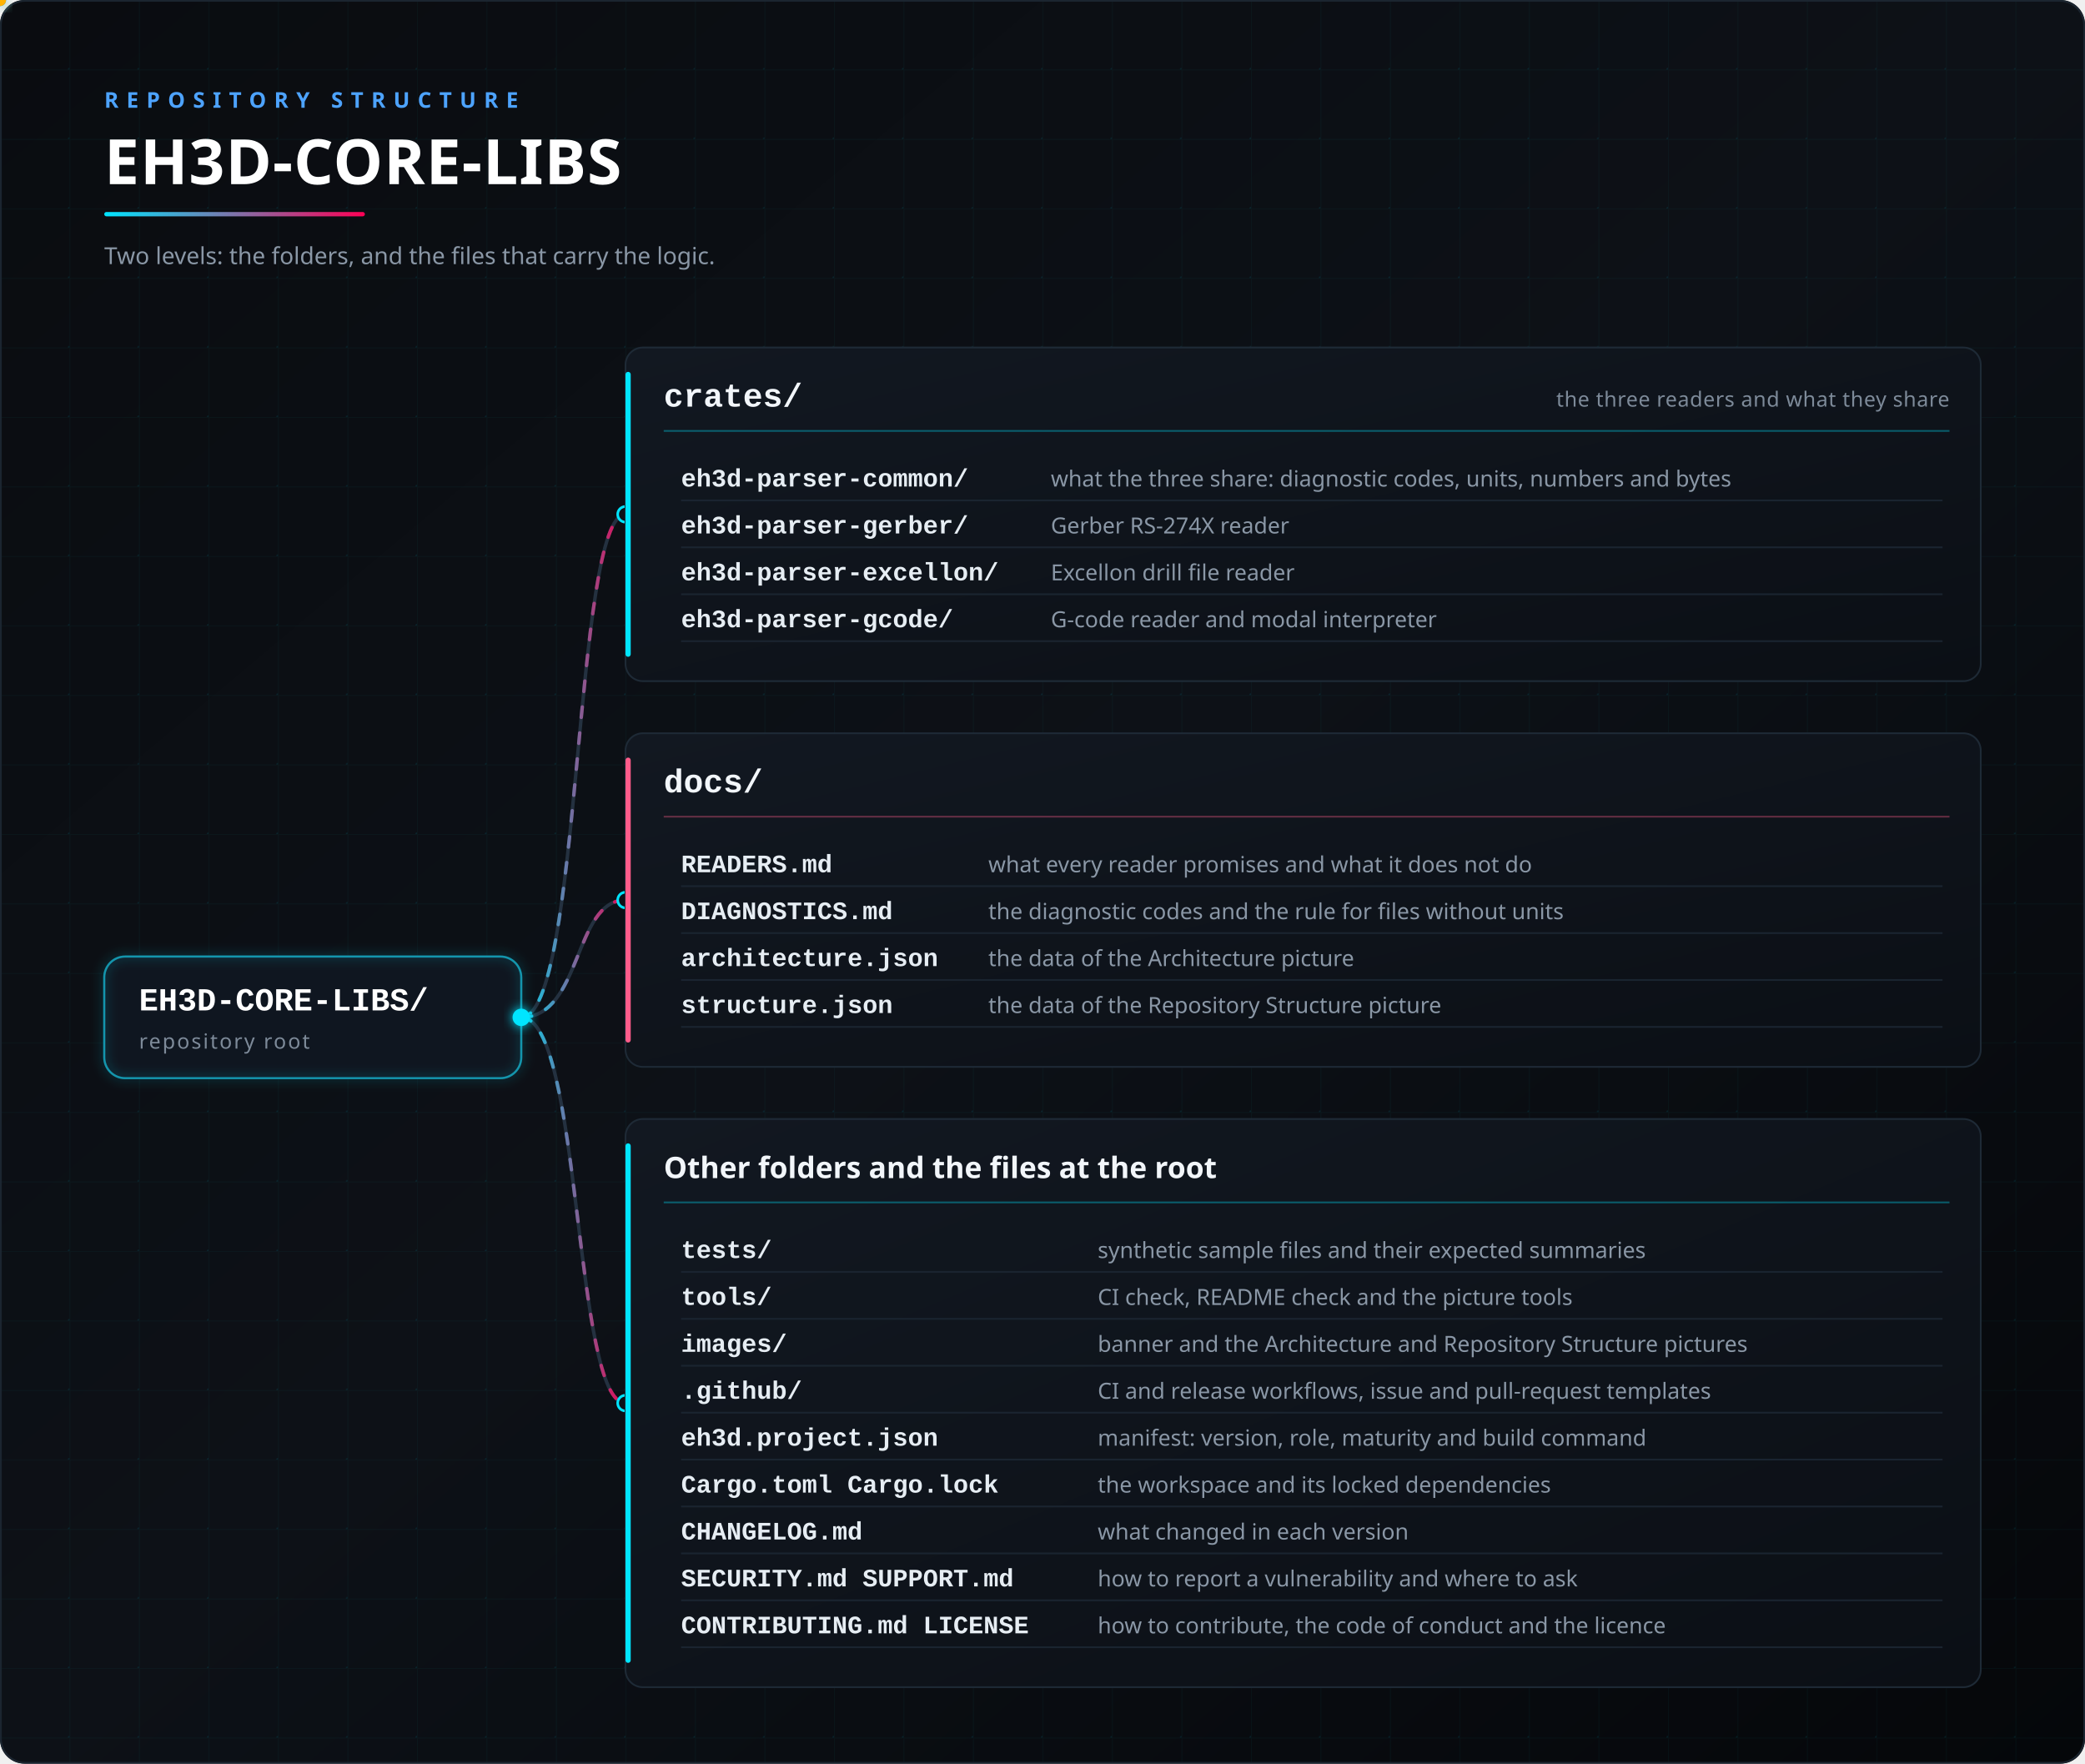
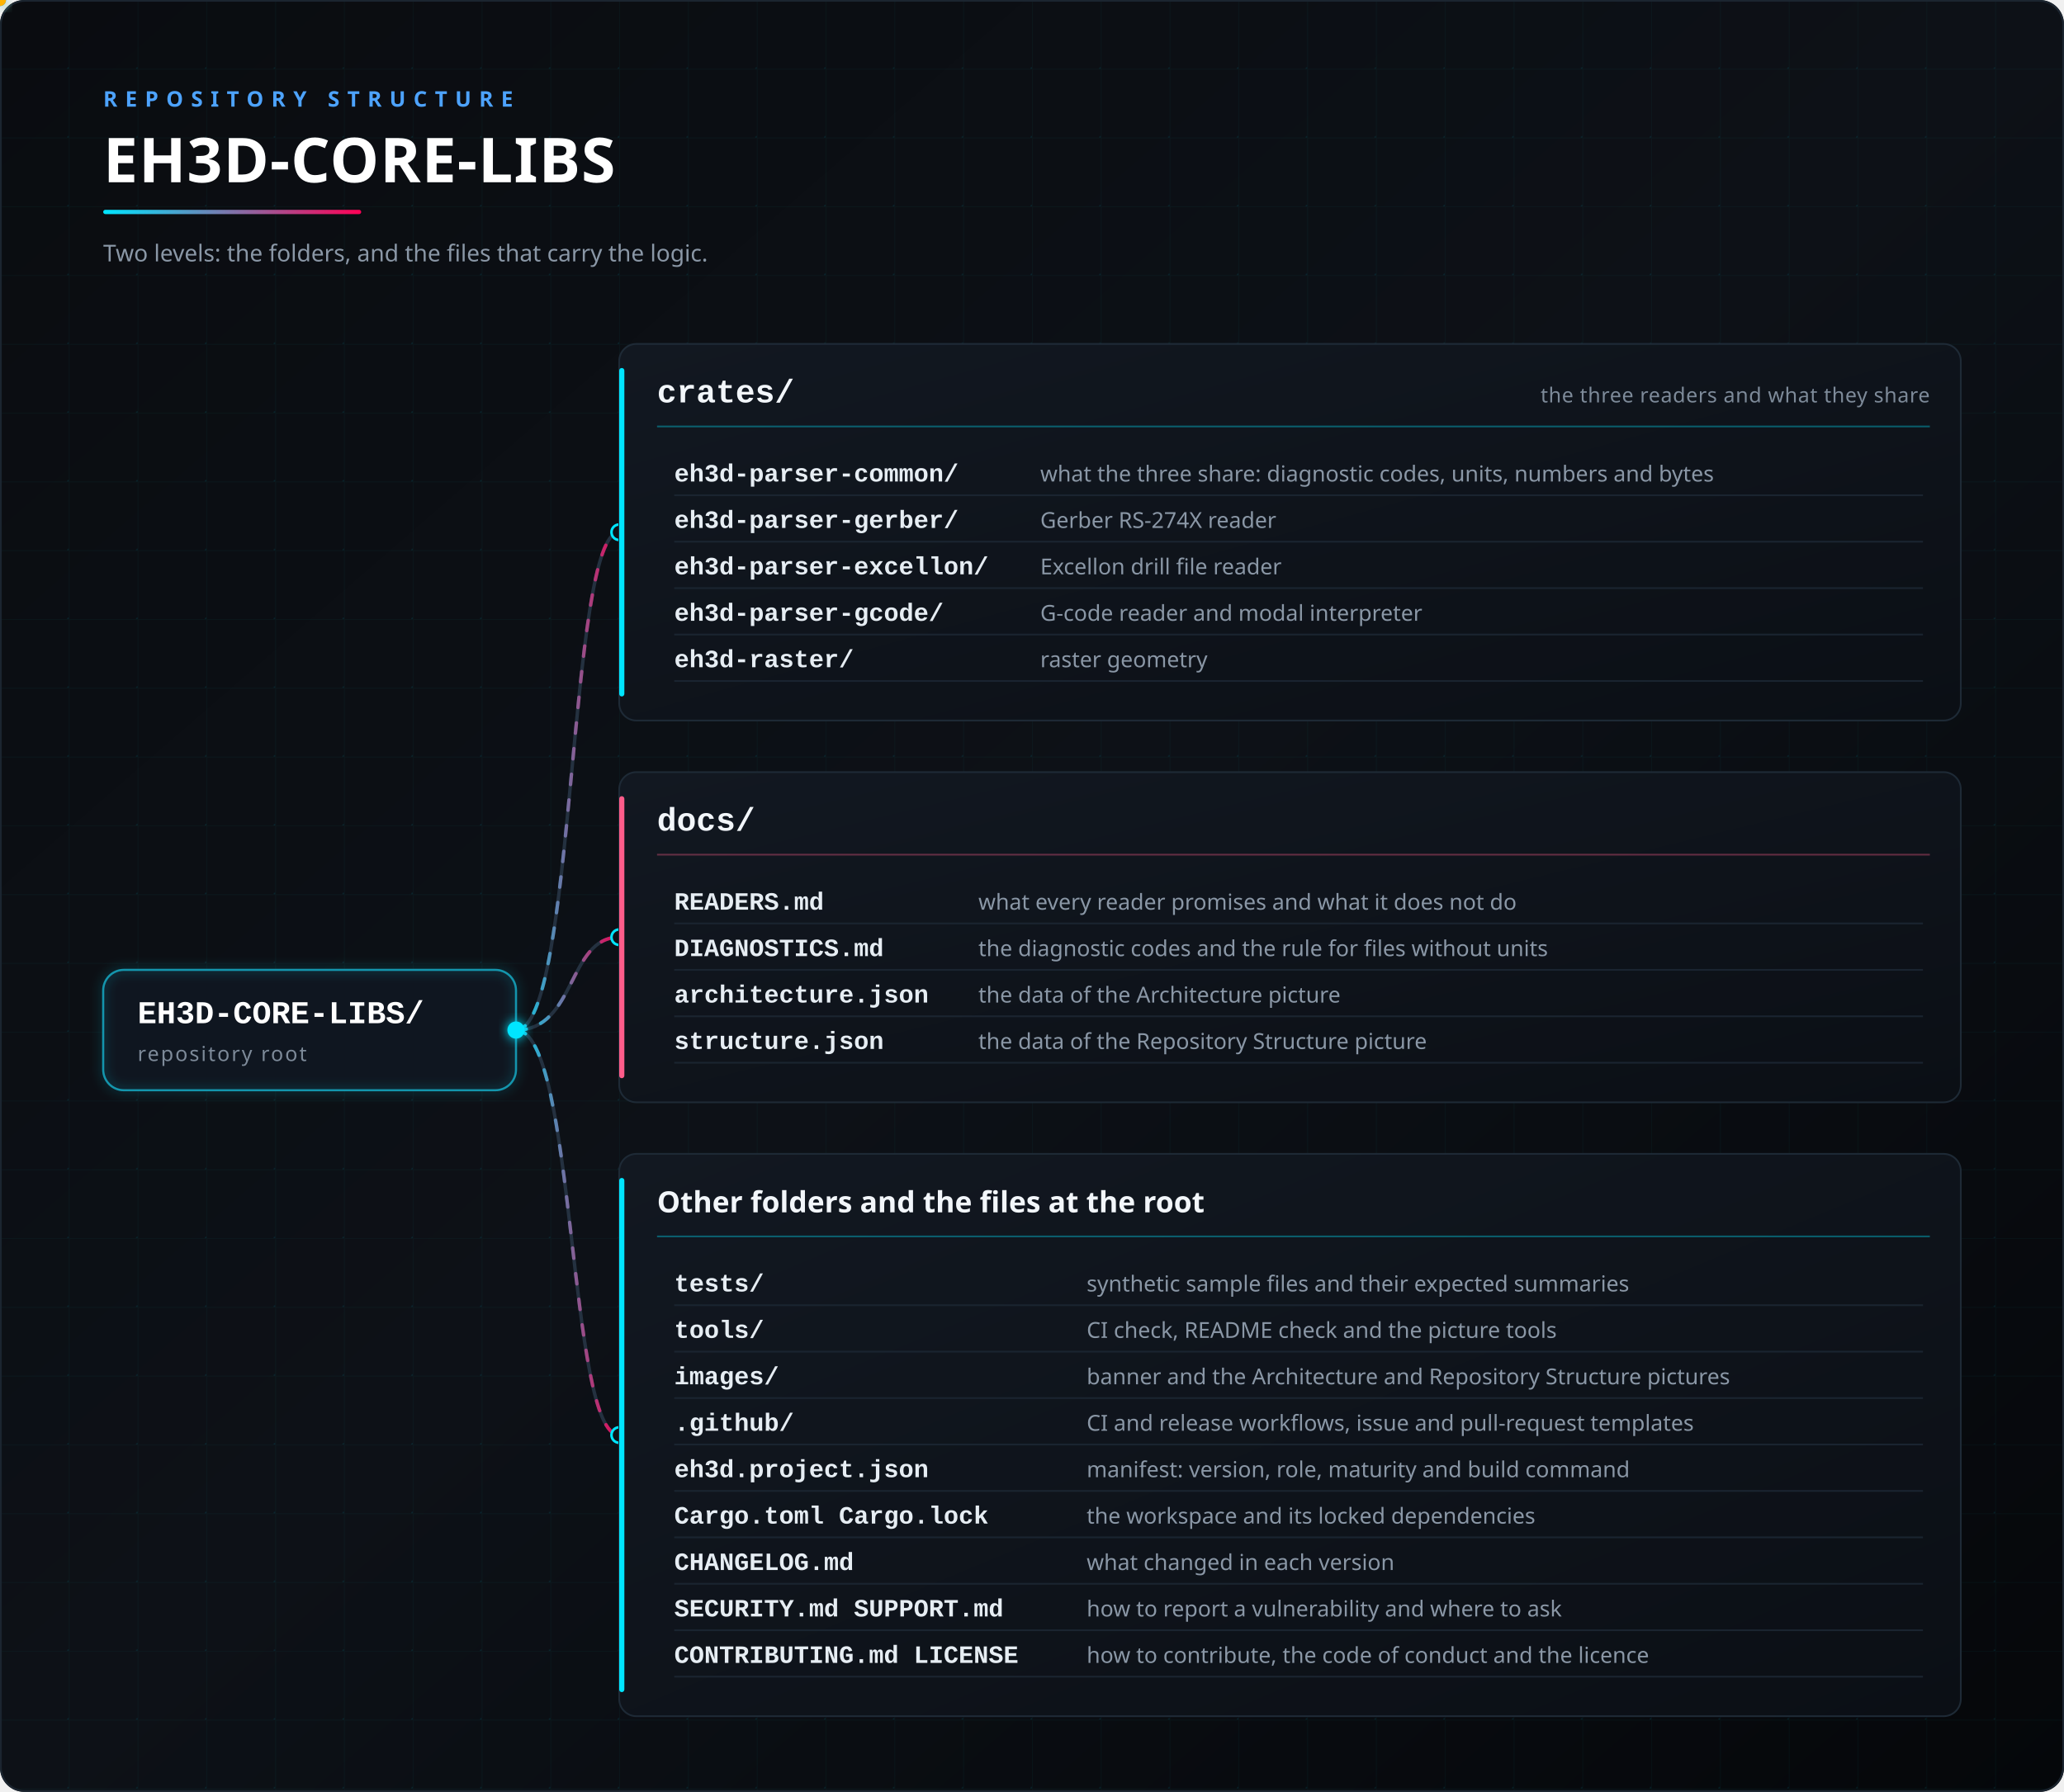
- <svg xmlns="http://www.w3.org/2000/svg" viewBox="0 0 1200 1015" width="100%" role="img" aria-labelledby="t d">
+ <svg xmlns="http://www.w3.org/2000/svg" viewBox="0 0 1200 1042" width="100%" role="img" aria-labelledby="t d">
  <defs>
    <linearGradient id="bg" x1="0" y1="0" x2="1" y2="1">
      <stop offset="0" stop-color="#0A0C10" />
      <stop offset="0.5" stop-color="#0D1117" />
      <stop offset="1" stop-color="#05070A" />
    </linearGradient>
    <linearGradient id="card" x1="0" y1="0" x2="1" y2="1">
      <stop offset="0" stop-color="#121821" />
      <stop offset="1" stop-color="#0B0F15" />
    </linearGradient>
    <linearGradient id="line" x1="0" y1="0" x2="1" y2="0">
      <stop offset="0" stop-color="#00E5FF" />
      <stop offset="1" stop-color="#FF0055" />
    </linearGradient>
    <filter id="glow" x="-50%" y="-50%" width="200%" height="200%">
      <feGaussianBlur stdDeviation="3" result="b" />
      <feMerge>
        <feMergeNode in="b" />
        <feMergeNode in="SourceGraphic" />
      </feMerge>
    </filter>
    <pattern id="grid" width="40" height="40" patternUnits="userSpaceOnUse">
      <path d="M40 0H0V40" fill="none" stroke="#00E5FF" stroke-opacity="0.035" />
      <circle cx="40" cy="40" r="1" fill="#00E5FF" fill-opacity="0.09" />
    </pattern>
  </defs>
-   <rect width="1200" height="1015" rx="14" fill="url(#bg)" />
-   <rect width="1200" height="1015" rx="14" fill="url(#grid)" />
-   <rect x="0.5" y="0.5" width="1199" height="1014" rx="14" fill="none" stroke="#1B2530" />
+   <rect width="1200" height="1042" rx="14" fill="url(#bg)" />
+   <rect width="1200" height="1042" rx="14" fill="url(#grid)" />
+   <rect x="0.5" y="0.5" width="1199" height="1041" rx="14" fill="none" stroke="#1B2530" />
  <text x="60" y="62" font-family="'Segoe UI','Noto Sans','Noto Sans CJK SC','Microsoft YaHei','Yu Gothic','Helvetica Neue',Helvetica,Arial,sans-serif" font-size="12.5" font-weight="600" fill="#4DA3FF" text-anchor="start" letter-spacing="4.5">REPOSITORY STRUCTURE</text>
  <text x="60" y="106" font-family="'Segoe UI','Noto Sans','Noto Sans CJK SC','Microsoft YaHei','Yu Gothic','Helvetica Neue',Helvetica,Arial,sans-serif" font-size="36" font-weight="700" fill="#FFFFFF" text-anchor="start" letter-spacing="0.5">EH3D-CORE-LIBS</text>
  <rect x="60" y="122" width="150" height="2.5" rx="1.25" fill="url(#line)">
    <animate attributeName="width" values="40;150;150" keyTimes="0;0.4;1" dur="3s" repeatCount="indefinite" />
  </rect>
  <text x="60" y="152" font-family="'Segoe UI','Noto Sans','Noto Sans CJK SC','Microsoft YaHei','Yu Gothic','Helvetica Neue',Helvetica,Arial,sans-serif" font-size="13.5" font-weight="400" fill="#8A97A6" text-anchor="start">Two levels: the folders, and the files that carry the logic.</text>
-   <path id="c0" d="M300,585.5 C335,585.5 330,296 360,296" fill="none" stroke="#243140" stroke-width="2" />
-   <path d="M300,585.5 C335,585.5 330,296 360,296" fill="none" stroke="url(#line)" stroke-width="2" stroke-linecap="round" stroke-dasharray="6 9" opacity="0.9">
+   <path id="c0" d="M300,599 C335,599 330,309.5 360,309.5" fill="none" stroke="#243140" stroke-width="2" />
+   <path d="M300,599 C335,599 330,309.5 360,309.5" fill="none" stroke="url(#line)" stroke-width="2" stroke-linecap="round" stroke-dasharray="6 9" opacity="0.9">
    <animate attributeName="stroke-dashoffset" from="0" to="-30" dur="1.6s" repeatCount="indefinite" />
  </path>
-   <circle cx="360" cy="296" r="4.5" fill="#0D1117" stroke="#00E5FF" stroke-width="1.5" />
-   <path id="c1" d="M300,585.5 C335,585.5 330,518 360,518" fill="none" stroke="#243140" stroke-width="2" />
-   <path d="M300,585.5 C335,585.5 330,518 360,518" fill="none" stroke="url(#line)" stroke-width="2" stroke-linecap="round" stroke-dasharray="6 9" opacity="0.9">
+   <circle cx="360" cy="309.5" r="4.5" fill="#0D1117" stroke="#00E5FF" stroke-width="1.5" />
+   <path id="c1" d="M300,599 C335,599 330,545 360,545" fill="none" stroke="#243140" stroke-width="2" />
+   <path d="M300,599 C335,599 330,545 360,545" fill="none" stroke="url(#line)" stroke-width="2" stroke-linecap="round" stroke-dasharray="6 9" opacity="0.9">
    <animate attributeName="stroke-dashoffset" from="0" to="-30" dur="1.6s" repeatCount="indefinite" />
  </path>
-   <circle cx="360" cy="518" r="4.5" fill="#0D1117" stroke="#00E5FF" stroke-width="1.5" />
-   <path id="c2" d="M300,585.5 C335,585.5 330,807.5 360,807.5" fill="none" stroke="#243140" stroke-width="2" />
-   <path d="M300,585.5 C335,585.5 330,807.5 360,807.5" fill="none" stroke="url(#line)" stroke-width="2" stroke-linecap="round" stroke-dasharray="6 9" opacity="0.9">
+   <circle cx="360" cy="545" r="4.5" fill="#0D1117" stroke="#00E5FF" stroke-width="1.5" />
+   <path id="c2" d="M300,599 C335,599 330,834.5 360,834.5" fill="none" stroke="#243140" stroke-width="2" />
+   <path d="M300,599 C335,599 330,834.5 360,834.5" fill="none" stroke="url(#line)" stroke-width="2" stroke-linecap="round" stroke-dasharray="6 9" opacity="0.9">
    <animate attributeName="stroke-dashoffset" from="0" to="-30" dur="1.6s" repeatCount="indefinite" />
  </path>
-   <circle cx="360" cy="807.5" r="4.5" fill="#0D1117" stroke="#00E5FF" stroke-width="1.5" />
+   <circle cx="360" cy="834.5" r="4.5" fill="#0D1117" stroke="#00E5FF" stroke-width="1.5" />
  <circle r="3.5" fill="#00E5FF" filter="url(#glow)">
    <animateMotion dur="3.4s" repeatCount="indefinite">
      <mpath href="#c0" />
    </animateMotion>
  </circle>
  <circle r="3.5" fill="#4DA3FF" filter="url(#glow)">
    <animateMotion dur="4.2s" repeatCount="indefinite">
      <mpath href="#c1" />
    </animateMotion>
  </circle>
  <circle r="3.5" fill="#FFB300" filter="url(#glow)">
    <animateMotion dur="5.0s" repeatCount="indefinite">
      <mpath href="#c2" />
    </animateMotion>
  </circle>
-   <rect x="60" y="550.5" width="240" height="70" rx="12" fill="#0F1620" stroke="#2A3A4C" stroke-width="1.2" />
-   <rect x="60" y="550.5" width="240" height="70" rx="12" fill="none" stroke="#00E5FF" stroke-opacity="0.5" stroke-width="1.2" filter="url(#glow)">
+   <rect x="60" y="564" width="240" height="70" rx="12" fill="#0F1620" stroke="#2A3A4C" stroke-width="1.2" />
+   <rect x="60" y="564" width="240" height="70" rx="12" fill="none" stroke="#00E5FF" stroke-opacity="0.5" stroke-width="1.2" filter="url(#glow)">
    <animate attributeName="stroke-opacity" values="0.15;0.6;0.15" dur="3.6s" repeatCount="indefinite" />
  </rect>
-   <text x="80" y="581.5" font-family="'JetBrains Mono','Cascadia Code','SFMono-Regular',Consolas,'Liberation Mono',monospace" font-size="18.5" font-weight="700" fill="#FFFFFF" text-anchor="start">EH3D-CORE-LIBS/</text>
-   <text x="80" y="603.5" font-family="'Segoe UI','Noto Sans','Noto Sans CJK SC','Microsoft YaHei','Yu Gothic','Helvetica Neue',Helvetica,Arial,sans-serif" font-size="12" font-weight="400" fill="#7D8A99" text-anchor="start" letter-spacing="1">repository root</text>
-   <circle cx="300" cy="585.5" r="5" fill="#00E5FF" filter="url(#glow)" />
-   <rect x="360" y="200" width="780" height="192" rx="10" fill="url(#card)" stroke="#1E2A36" stroke-width="1" />
-   <rect x="360" y="214" width="3" height="164" rx="1.5" fill="#00E5FF">
+   <text x="80" y="595" font-family="'JetBrains Mono','Cascadia Code','SFMono-Regular',Consolas,'Liberation Mono',monospace" font-size="18.5" font-weight="700" fill="#FFFFFF" text-anchor="start">EH3D-CORE-LIBS/</text>
+   <text x="80" y="617" font-family="'Segoe UI','Noto Sans','Noto Sans CJK SC','Microsoft YaHei','Yu Gothic','Helvetica Neue',Helvetica,Arial,sans-serif" font-size="12" font-weight="400" fill="#7D8A99" text-anchor="start" letter-spacing="1">repository root</text>
+   <circle cx="300" cy="599" r="5" fill="#00E5FF" filter="url(#glow)" />
+   <rect x="360" y="200" width="780" height="219" rx="10" fill="url(#card)" stroke="#1E2A36" stroke-width="1" />
+   <rect x="360" y="214" width="3" height="191" rx="1.5" fill="#00E5FF">
    <animate attributeName="opacity" values="0.55;1;0.55" dur="4s" begin="0s" repeatCount="indefinite" />
  </rect>
  <text x="382" y="234" font-family="'JetBrains Mono','Cascadia Code','SFMono-Regular',Consolas,'Liberation Mono',monospace" font-size="19" font-weight="700" fill="#F2F6FA" text-anchor="start">crates/</text>
  <text x="1122" y="234" font-family="'Segoe UI','Noto Sans','Noto Sans CJK SC','Microsoft YaHei','Yu Gothic','Helvetica Neue',Helvetica,Arial,sans-serif" font-size="12" font-weight="400" fill="#7D8A99" text-anchor="end" letter-spacing="0.3">the three readers and what they share</text>
  <line x1="382" y1="248" x2="1122" y2="248" stroke="#00E5FF" stroke-opacity="0.35" stroke-width="1" />
  <text x="392" y="280" font-family="'JetBrains Mono','Cascadia Code','SFMono-Regular',Consolas,'Liberation Mono',monospace" font-size="14.5" font-weight="600" fill="#E6EDF3" text-anchor="start">eh3d-parser-common/</text>
  <text x="604.79" y="280" font-family="'Segoe UI','Noto Sans','Noto Sans CJK SC','Microsoft YaHei','Yu Gothic','Helvetica Neue',Helvetica,Arial,sans-serif" font-size="12.8" font-weight="400" fill="#8A97A6" text-anchor="start">what the three share: diagnostic codes, units, numbers and bytes</text>
  <line x1="392" y1="288" x2="1118" y2="288" stroke="#1A2430" stroke-width="1" />
  <text x="392" y="307" font-family="'JetBrains Mono','Cascadia Code','SFMono-Regular',Consolas,'Liberation Mono',monospace" font-size="14.5" font-weight="600" fill="#E6EDF3" text-anchor="start">eh3d-parser-gerber/</text>
  <text x="604.79" y="307" font-family="'Segoe UI','Noto Sans','Noto Sans CJK SC','Microsoft YaHei','Yu Gothic','Helvetica Neue',Helvetica,Arial,sans-serif" font-size="12.8" font-weight="400" fill="#8A97A6" text-anchor="start">Gerber RS-274X reader</text>
  <line x1="392" y1="315" x2="1118" y2="315" stroke="#1A2430" stroke-width="1" />
  <text x="392" y="334" font-family="'JetBrains Mono','Cascadia Code','SFMono-Regular',Consolas,'Liberation Mono',monospace" font-size="14.5" font-weight="600" fill="#E6EDF3" text-anchor="start">eh3d-parser-excellon/</text>
  <text x="604.79" y="334" font-family="'Segoe UI','Noto Sans','Noto Sans CJK SC','Microsoft YaHei','Yu Gothic','Helvetica Neue',Helvetica,Arial,sans-serif" font-size="12.8" font-weight="400" fill="#8A97A6" text-anchor="start">Excellon drill file reader</text>
  <line x1="392" y1="342" x2="1118" y2="342" stroke="#1A2430" stroke-width="1" />
  <text x="392" y="361" font-family="'JetBrains Mono','Cascadia Code','SFMono-Regular',Consolas,'Liberation Mono',monospace" font-size="14.5" font-weight="600" fill="#E6EDF3" text-anchor="start">eh3d-parser-gcode/</text>
  <text x="604.79" y="361" font-family="'Segoe UI','Noto Sans','Noto Sans CJK SC','Microsoft YaHei','Yu Gothic','Helvetica Neue',Helvetica,Arial,sans-serif" font-size="12.8" font-weight="400" fill="#8A97A6" text-anchor="start">G-code reader and modal interpreter</text>
  <line x1="392" y1="369" x2="1118" y2="369" stroke="#1A2430" stroke-width="1" />
-   <rect x="360" y="422" width="780" height="192" rx="10" fill="url(#card)" stroke="#1E2A36" stroke-width="1" />
-   <rect x="360" y="436" width="3" height="164" rx="1.5" fill="#FF5C8A">
+   <text x="392" y="388" font-family="'JetBrains Mono','Cascadia Code','SFMono-Regular',Consolas,'Liberation Mono',monospace" font-size="14.5" font-weight="600" fill="#E6EDF3" text-anchor="start">eh3d-raster/</text>
+   <text x="604.79" y="388" font-family="'Segoe UI','Noto Sans','Noto Sans CJK SC','Microsoft YaHei','Yu Gothic','Helvetica Neue',Helvetica,Arial,sans-serif" font-size="12.8" font-weight="400" fill="#8A97A6" text-anchor="start">raster geometry</text>
+   <line x1="392" y1="396" x2="1118" y2="396" stroke="#1A2430" stroke-width="1" />
+   <rect x="360" y="449" width="780" height="192" rx="10" fill="url(#card)" stroke="#1E2A36" stroke-width="1" />
+   <rect x="360" y="463" width="3" height="164" rx="1.5" fill="#FF5C8A">
    <animate attributeName="opacity" values="0.55;1;0.55" dur="4s" begin="0.6s" repeatCount="indefinite" />
  </rect>
-   <text x="382" y="456" font-family="'JetBrains Mono','Cascadia Code','SFMono-Regular',Consolas,'Liberation Mono',monospace" font-size="19" font-weight="700" fill="#F2F6FA" text-anchor="start">docs/</text>
-   <line x1="382" y1="470" x2="1122" y2="470" stroke="#FF5C8A" stroke-opacity="0.35" stroke-width="1" />
-   <text x="392" y="502" font-family="'JetBrains Mono','Cascadia Code','SFMono-Regular',Consolas,'Liberation Mono',monospace" font-size="14.5" font-weight="600" fill="#E6EDF3" text-anchor="start">READERS.md</text>
-   <text x="568.83" y="502" font-family="'Segoe UI','Noto Sans','Noto Sans CJK SC','Microsoft YaHei','Yu Gothic','Helvetica Neue',Helvetica,Arial,sans-serif" font-size="12.8" font-weight="400" fill="#8A97A6" text-anchor="start">what every reader promises and what it does not do</text>
-   <line x1="392" y1="510" x2="1118" y2="510" stroke="#1A2430" stroke-width="1" />
-   <text x="392" y="529" font-family="'JetBrains Mono','Cascadia Code','SFMono-Regular',Consolas,'Liberation Mono',monospace" font-size="14.5" font-weight="600" fill="#E6EDF3" text-anchor="start">DIAGNOSTICS.md</text>
-   <text x="568.83" y="529" font-family="'Segoe UI','Noto Sans','Noto Sans CJK SC','Microsoft YaHei','Yu Gothic','Helvetica Neue',Helvetica,Arial,sans-serif" font-size="12.8" font-weight="400" fill="#8A97A6" text-anchor="start">the diagnostic codes and the rule for files without units</text>
+   <text x="382" y="483" font-family="'JetBrains Mono','Cascadia Code','SFMono-Regular',Consolas,'Liberation Mono',monospace" font-size="19" font-weight="700" fill="#F2F6FA" text-anchor="start">docs/</text>
+   <line x1="382" y1="497" x2="1122" y2="497" stroke="#FF5C8A" stroke-opacity="0.35" stroke-width="1" />
+   <text x="392" y="529" font-family="'JetBrains Mono','Cascadia Code','SFMono-Regular',Consolas,'Liberation Mono',monospace" font-size="14.5" font-weight="600" fill="#E6EDF3" text-anchor="start">READERS.md</text>
+   <text x="568.83" y="529" font-family="'Segoe UI','Noto Sans','Noto Sans CJK SC','Microsoft YaHei','Yu Gothic','Helvetica Neue',Helvetica,Arial,sans-serif" font-size="12.8" font-weight="400" fill="#8A97A6" text-anchor="start">what every reader promises and what it does not do</text>
  <line x1="392" y1="537" x2="1118" y2="537" stroke="#1A2430" stroke-width="1" />
-   <text x="392" y="556" font-family="'JetBrains Mono','Cascadia Code','SFMono-Regular',Consolas,'Liberation Mono',monospace" font-size="14.5" font-weight="600" fill="#E6EDF3" text-anchor="start">architecture.json</text>
-   <text x="568.83" y="556" font-family="'Segoe UI','Noto Sans','Noto Sans CJK SC','Microsoft YaHei','Yu Gothic','Helvetica Neue',Helvetica,Arial,sans-serif" font-size="12.8" font-weight="400" fill="#8A97A6" text-anchor="start">the data of the Architecture picture</text>
+   <text x="392" y="556" font-family="'JetBrains Mono','Cascadia Code','SFMono-Regular',Consolas,'Liberation Mono',monospace" font-size="14.5" font-weight="600" fill="#E6EDF3" text-anchor="start">DIAGNOSTICS.md</text>
+   <text x="568.83" y="556" font-family="'Segoe UI','Noto Sans','Noto Sans CJK SC','Microsoft YaHei','Yu Gothic','Helvetica Neue',Helvetica,Arial,sans-serif" font-size="12.8" font-weight="400" fill="#8A97A6" text-anchor="start">the diagnostic codes and the rule for files without units</text>
  <line x1="392" y1="564" x2="1118" y2="564" stroke="#1A2430" stroke-width="1" />
-   <text x="392" y="583" font-family="'JetBrains Mono','Cascadia Code','SFMono-Regular',Consolas,'Liberation Mono',monospace" font-size="14.5" font-weight="600" fill="#E6EDF3" text-anchor="start">structure.json</text>
-   <text x="568.83" y="583" font-family="'Segoe UI','Noto Sans','Noto Sans CJK SC','Microsoft YaHei','Yu Gothic','Helvetica Neue',Helvetica,Arial,sans-serif" font-size="12.8" font-weight="400" fill="#8A97A6" text-anchor="start">the data of the Repository Structure picture</text>
+   <text x="392" y="583" font-family="'JetBrains Mono','Cascadia Code','SFMono-Regular',Consolas,'Liberation Mono',monospace" font-size="14.5" font-weight="600" fill="#E6EDF3" text-anchor="start">architecture.json</text>
+   <text x="568.83" y="583" font-family="'Segoe UI','Noto Sans','Noto Sans CJK SC','Microsoft YaHei','Yu Gothic','Helvetica Neue',Helvetica,Arial,sans-serif" font-size="12.8" font-weight="400" fill="#8A97A6" text-anchor="start">the data of the Architecture picture</text>
  <line x1="392" y1="591" x2="1118" y2="591" stroke="#1A2430" stroke-width="1" />
-   <rect x="360" y="644" width="780" height="327" rx="10" fill="url(#card)" stroke="#1E2A36" stroke-width="1" />
-   <rect x="360" y="658" width="3" height="299" rx="1.5" fill="#00E5FF">
+   <text x="392" y="610" font-family="'JetBrains Mono','Cascadia Code','SFMono-Regular',Consolas,'Liberation Mono',monospace" font-size="14.5" font-weight="600" fill="#E6EDF3" text-anchor="start">structure.json</text>
+   <text x="568.83" y="610" font-family="'Segoe UI','Noto Sans','Noto Sans CJK SC','Microsoft YaHei','Yu Gothic','Helvetica Neue',Helvetica,Arial,sans-serif" font-size="12.8" font-weight="400" fill="#8A97A6" text-anchor="start">the data of the Repository Structure picture</text>
+   <line x1="392" y1="618" x2="1118" y2="618" stroke="#1A2430" stroke-width="1" />
+   <rect x="360" y="671" width="780" height="327" rx="10" fill="url(#card)" stroke="#1E2A36" stroke-width="1" />
+   <rect x="360" y="685" width="3" height="299" rx="1.5" fill="#00E5FF">
    <animate attributeName="opacity" values="0.55;1;0.55" dur="4s" begin="1.2s" repeatCount="indefinite" />
  </rect>
-   <text x="382" y="678" font-family="'Segoe UI','Noto Sans','Noto Sans CJK SC','Microsoft YaHei','Yu Gothic','Helvetica Neue',Helvetica,Arial,sans-serif" font-size="17" font-weight="700" fill="#F2F6FA" text-anchor="start">Other folders and the files at the root</text>
-   <line x1="382" y1="692" x2="1122" y2="692" stroke="#00E5FF" stroke-opacity="0.35" stroke-width="1" />
-   <text x="392" y="724" font-family="'JetBrains Mono','Cascadia Code','SFMono-Regular',Consolas,'Liberation Mono',monospace" font-size="14.5" font-weight="600" fill="#E6EDF3" text-anchor="start">tests/</text>
-   <text x="631.76" y="724" font-family="'Segoe UI','Noto Sans','Noto Sans CJK SC','Microsoft YaHei','Yu Gothic','Helvetica Neue',Helvetica,Arial,sans-serif" font-size="12.8" font-weight="400" fill="#8A97A6" text-anchor="start">synthetic sample files and their expected summaries</text>
-   <line x1="392" y1="732" x2="1118" y2="732" stroke="#1A2430" stroke-width="1" />
-   <text x="392" y="751" font-family="'JetBrains Mono','Cascadia Code','SFMono-Regular',Consolas,'Liberation Mono',monospace" font-size="14.5" font-weight="600" fill="#E6EDF3" text-anchor="start">tools/</text>
-   <text x="631.76" y="751" font-family="'Segoe UI','Noto Sans','Noto Sans CJK SC','Microsoft YaHei','Yu Gothic','Helvetica Neue',Helvetica,Arial,sans-serif" font-size="12.8" font-weight="400" fill="#8A97A6" text-anchor="start">CI check, README check and the picture tools</text>
+   <text x="382" y="705" font-family="'Segoe UI','Noto Sans','Noto Sans CJK SC','Microsoft YaHei','Yu Gothic','Helvetica Neue',Helvetica,Arial,sans-serif" font-size="17" font-weight="700" fill="#F2F6FA" text-anchor="start">Other folders and the files at the root</text>
+   <line x1="382" y1="719" x2="1122" y2="719" stroke="#00E5FF" stroke-opacity="0.35" stroke-width="1" />
+   <text x="392" y="751" font-family="'JetBrains Mono','Cascadia Code','SFMono-Regular',Consolas,'Liberation Mono',monospace" font-size="14.5" font-weight="600" fill="#E6EDF3" text-anchor="start">tests/</text>
+   <text x="631.76" y="751" font-family="'Segoe UI','Noto Sans','Noto Sans CJK SC','Microsoft YaHei','Yu Gothic','Helvetica Neue',Helvetica,Arial,sans-serif" font-size="12.8" font-weight="400" fill="#8A97A6" text-anchor="start">synthetic sample files and their expected summaries</text>
  <line x1="392" y1="759" x2="1118" y2="759" stroke="#1A2430" stroke-width="1" />
-   <text x="392" y="778" font-family="'JetBrains Mono','Cascadia Code','SFMono-Regular',Consolas,'Liberation Mono',monospace" font-size="14.5" font-weight="600" fill="#E6EDF3" text-anchor="start">images/</text>
-   <text x="631.76" y="778" font-family="'Segoe UI','Noto Sans','Noto Sans CJK SC','Microsoft YaHei','Yu Gothic','Helvetica Neue',Helvetica,Arial,sans-serif" font-size="12.8" font-weight="400" fill="#8A97A6" text-anchor="start">banner and the Architecture and Repository Structure pictures</text>
+   <text x="392" y="778" font-family="'JetBrains Mono','Cascadia Code','SFMono-Regular',Consolas,'Liberation Mono',monospace" font-size="14.5" font-weight="600" fill="#E6EDF3" text-anchor="start">tools/</text>
+   <text x="631.76" y="778" font-family="'Segoe UI','Noto Sans','Noto Sans CJK SC','Microsoft YaHei','Yu Gothic','Helvetica Neue',Helvetica,Arial,sans-serif" font-size="12.8" font-weight="400" fill="#8A97A6" text-anchor="start">CI check, README check and the picture tools</text>
  <line x1="392" y1="786" x2="1118" y2="786" stroke="#1A2430" stroke-width="1" />
-   <text x="392" y="805" font-family="'JetBrains Mono','Cascadia Code','SFMono-Regular',Consolas,'Liberation Mono',monospace" font-size="14.5" font-weight="600" fill="#E6EDF3" text-anchor="start">.github/</text>
-   <text x="631.76" y="805" font-family="'Segoe UI','Noto Sans','Noto Sans CJK SC','Microsoft YaHei','Yu Gothic','Helvetica Neue',Helvetica,Arial,sans-serif" font-size="12.8" font-weight="400" fill="#8A97A6" text-anchor="start">CI and release workflows, issue and pull-request templates</text>
+   <text x="392" y="805" font-family="'JetBrains Mono','Cascadia Code','SFMono-Regular',Consolas,'Liberation Mono',monospace" font-size="14.5" font-weight="600" fill="#E6EDF3" text-anchor="start">images/</text>
+   <text x="631.76" y="805" font-family="'Segoe UI','Noto Sans','Noto Sans CJK SC','Microsoft YaHei','Yu Gothic','Helvetica Neue',Helvetica,Arial,sans-serif" font-size="12.8" font-weight="400" fill="#8A97A6" text-anchor="start">banner and the Architecture and Repository Structure pictures</text>
  <line x1="392" y1="813" x2="1118" y2="813" stroke="#1A2430" stroke-width="1" />
-   <text x="392" y="832" font-family="'JetBrains Mono','Cascadia Code','SFMono-Regular',Consolas,'Liberation Mono',monospace" font-size="14.5" font-weight="600" fill="#E6EDF3" text-anchor="start">eh3d.project.json</text>
-   <text x="631.76" y="832" font-family="'Segoe UI','Noto Sans','Noto Sans CJK SC','Microsoft YaHei','Yu Gothic','Helvetica Neue',Helvetica,Arial,sans-serif" font-size="12.8" font-weight="400" fill="#8A97A6" text-anchor="start">manifest: version, role, maturity and build command</text>
+   <text x="392" y="832" font-family="'JetBrains Mono','Cascadia Code','SFMono-Regular',Consolas,'Liberation Mono',monospace" font-size="14.5" font-weight="600" fill="#E6EDF3" text-anchor="start">.github/</text>
+   <text x="631.76" y="832" font-family="'Segoe UI','Noto Sans','Noto Sans CJK SC','Microsoft YaHei','Yu Gothic','Helvetica Neue',Helvetica,Arial,sans-serif" font-size="12.8" font-weight="400" fill="#8A97A6" text-anchor="start">CI and release workflows, issue and pull-request templates</text>
  <line x1="392" y1="840" x2="1118" y2="840" stroke="#1A2430" stroke-width="1" />
-   <text x="392" y="859" font-family="'JetBrains Mono','Cascadia Code','SFMono-Regular',Consolas,'Liberation Mono',monospace" font-size="14.5" font-weight="600" fill="#E6EDF3" text-anchor="start">Cargo.toml  Cargo.lock</text>
-   <text x="631.76" y="859" font-family="'Segoe UI','Noto Sans','Noto Sans CJK SC','Microsoft YaHei','Yu Gothic','Helvetica Neue',Helvetica,Arial,sans-serif" font-size="12.8" font-weight="400" fill="#8A97A6" text-anchor="start">the workspace and its locked dependencies</text>
+   <text x="392" y="859" font-family="'JetBrains Mono','Cascadia Code','SFMono-Regular',Consolas,'Liberation Mono',monospace" font-size="14.5" font-weight="600" fill="#E6EDF3" text-anchor="start">eh3d.project.json</text>
+   <text x="631.76" y="859" font-family="'Segoe UI','Noto Sans','Noto Sans CJK SC','Microsoft YaHei','Yu Gothic','Helvetica Neue',Helvetica,Arial,sans-serif" font-size="12.8" font-weight="400" fill="#8A97A6" text-anchor="start">manifest: version, role, maturity and build command</text>
  <line x1="392" y1="867" x2="1118" y2="867" stroke="#1A2430" stroke-width="1" />
-   <text x="392" y="886" font-family="'JetBrains Mono','Cascadia Code','SFMono-Regular',Consolas,'Liberation Mono',monospace" font-size="14.5" font-weight="600" fill="#E6EDF3" text-anchor="start">CHANGELOG.md</text>
-   <text x="631.76" y="886" font-family="'Segoe UI','Noto Sans','Noto Sans CJK SC','Microsoft YaHei','Yu Gothic','Helvetica Neue',Helvetica,Arial,sans-serif" font-size="12.8" font-weight="400" fill="#8A97A6" text-anchor="start">what changed in each version</text>
+   <text x="392" y="886" font-family="'JetBrains Mono','Cascadia Code','SFMono-Regular',Consolas,'Liberation Mono',monospace" font-size="14.5" font-weight="600" fill="#E6EDF3" text-anchor="start">Cargo.toml  Cargo.lock</text>
+   <text x="631.76" y="886" font-family="'Segoe UI','Noto Sans','Noto Sans CJK SC','Microsoft YaHei','Yu Gothic','Helvetica Neue',Helvetica,Arial,sans-serif" font-size="12.8" font-weight="400" fill="#8A97A6" text-anchor="start">the workspace and its locked dependencies</text>
  <line x1="392" y1="894" x2="1118" y2="894" stroke="#1A2430" stroke-width="1" />
-   <text x="392" y="913" font-family="'JetBrains Mono','Cascadia Code','SFMono-Regular',Consolas,'Liberation Mono',monospace" font-size="14.5" font-weight="600" fill="#E6EDF3" text-anchor="start">SECURITY.md  SUPPORT.md</text>
-   <text x="631.76" y="913" font-family="'Segoe UI','Noto Sans','Noto Sans CJK SC','Microsoft YaHei','Yu Gothic','Helvetica Neue',Helvetica,Arial,sans-serif" font-size="12.8" font-weight="400" fill="#8A97A6" text-anchor="start">how to report a vulnerability and where to ask</text>
+   <text x="392" y="913" font-family="'JetBrains Mono','Cascadia Code','SFMono-Regular',Consolas,'Liberation Mono',monospace" font-size="14.5" font-weight="600" fill="#E6EDF3" text-anchor="start">CHANGELOG.md</text>
+   <text x="631.76" y="913" font-family="'Segoe UI','Noto Sans','Noto Sans CJK SC','Microsoft YaHei','Yu Gothic','Helvetica Neue',Helvetica,Arial,sans-serif" font-size="12.8" font-weight="400" fill="#8A97A6" text-anchor="start">what changed in each version</text>
  <line x1="392" y1="921" x2="1118" y2="921" stroke="#1A2430" stroke-width="1" />
-   <text x="392" y="940" font-family="'JetBrains Mono','Cascadia Code','SFMono-Regular',Consolas,'Liberation Mono',monospace" font-size="14.5" font-weight="600" fill="#E6EDF3" text-anchor="start">CONTRIBUTING.md  LICENSE</text>
-   <text x="631.76" y="940" font-family="'Segoe UI','Noto Sans','Noto Sans CJK SC','Microsoft YaHei','Yu Gothic','Helvetica Neue',Helvetica,Arial,sans-serif" font-size="12.8" font-weight="400" fill="#8A97A6" text-anchor="start">how to contribute, the code of conduct and the licence</text>
+   <text x="392" y="940" font-family="'JetBrains Mono','Cascadia Code','SFMono-Regular',Consolas,'Liberation Mono',monospace" font-size="14.5" font-weight="600" fill="#E6EDF3" text-anchor="start">SECURITY.md  SUPPORT.md</text>
+   <text x="631.76" y="940" font-family="'Segoe UI','Noto Sans','Noto Sans CJK SC','Microsoft YaHei','Yu Gothic','Helvetica Neue',Helvetica,Arial,sans-serif" font-size="12.8" font-weight="400" fill="#8A97A6" text-anchor="start">how to report a vulnerability and where to ask</text>
  <line x1="392" y1="948" x2="1118" y2="948" stroke="#1A2430" stroke-width="1" />
+   <text x="392" y="967" font-family="'JetBrains Mono','Cascadia Code','SFMono-Regular',Consolas,'Liberation Mono',monospace" font-size="14.5" font-weight="600" fill="#E6EDF3" text-anchor="start">CONTRIBUTING.md  LICENSE</text>
+   <text x="631.76" y="967" font-family="'Segoe UI','Noto Sans','Noto Sans CJK SC','Microsoft YaHei','Yu Gothic','Helvetica Neue',Helvetica,Arial,sans-serif" font-size="12.8" font-weight="400" fill="#8A97A6" text-anchor="start">how to contribute, the code of conduct and the licence</text>
+   <line x1="392" y1="975" x2="1118" y2="975" stroke="#1A2430" stroke-width="1" />
</svg>
